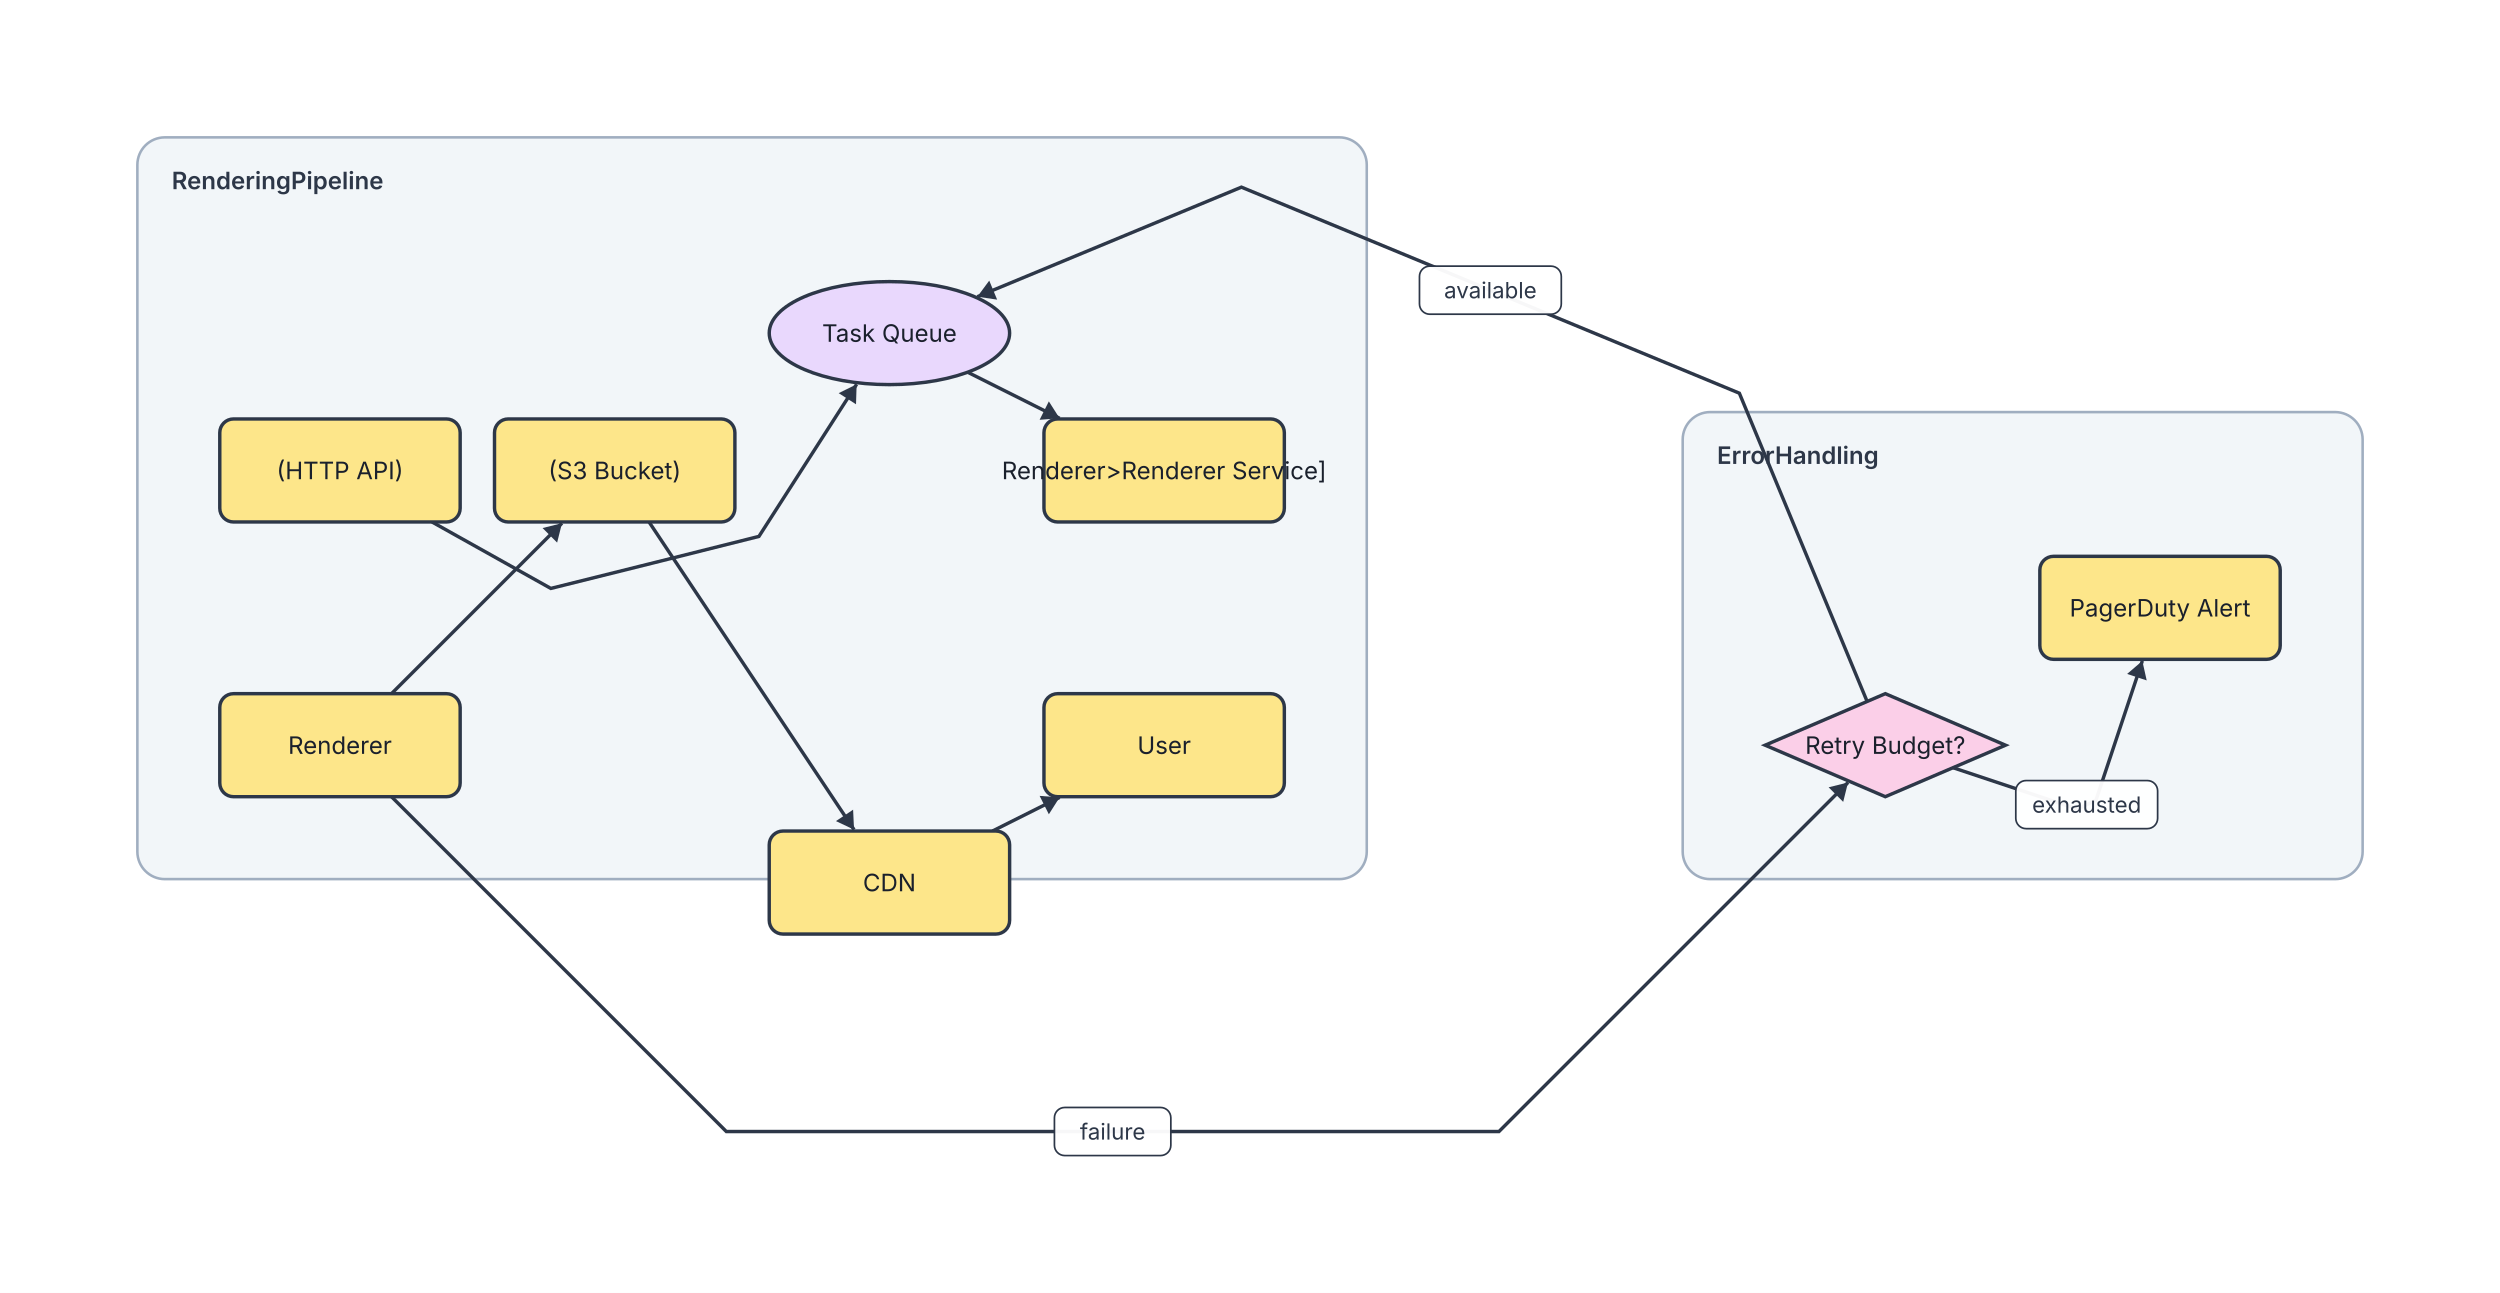
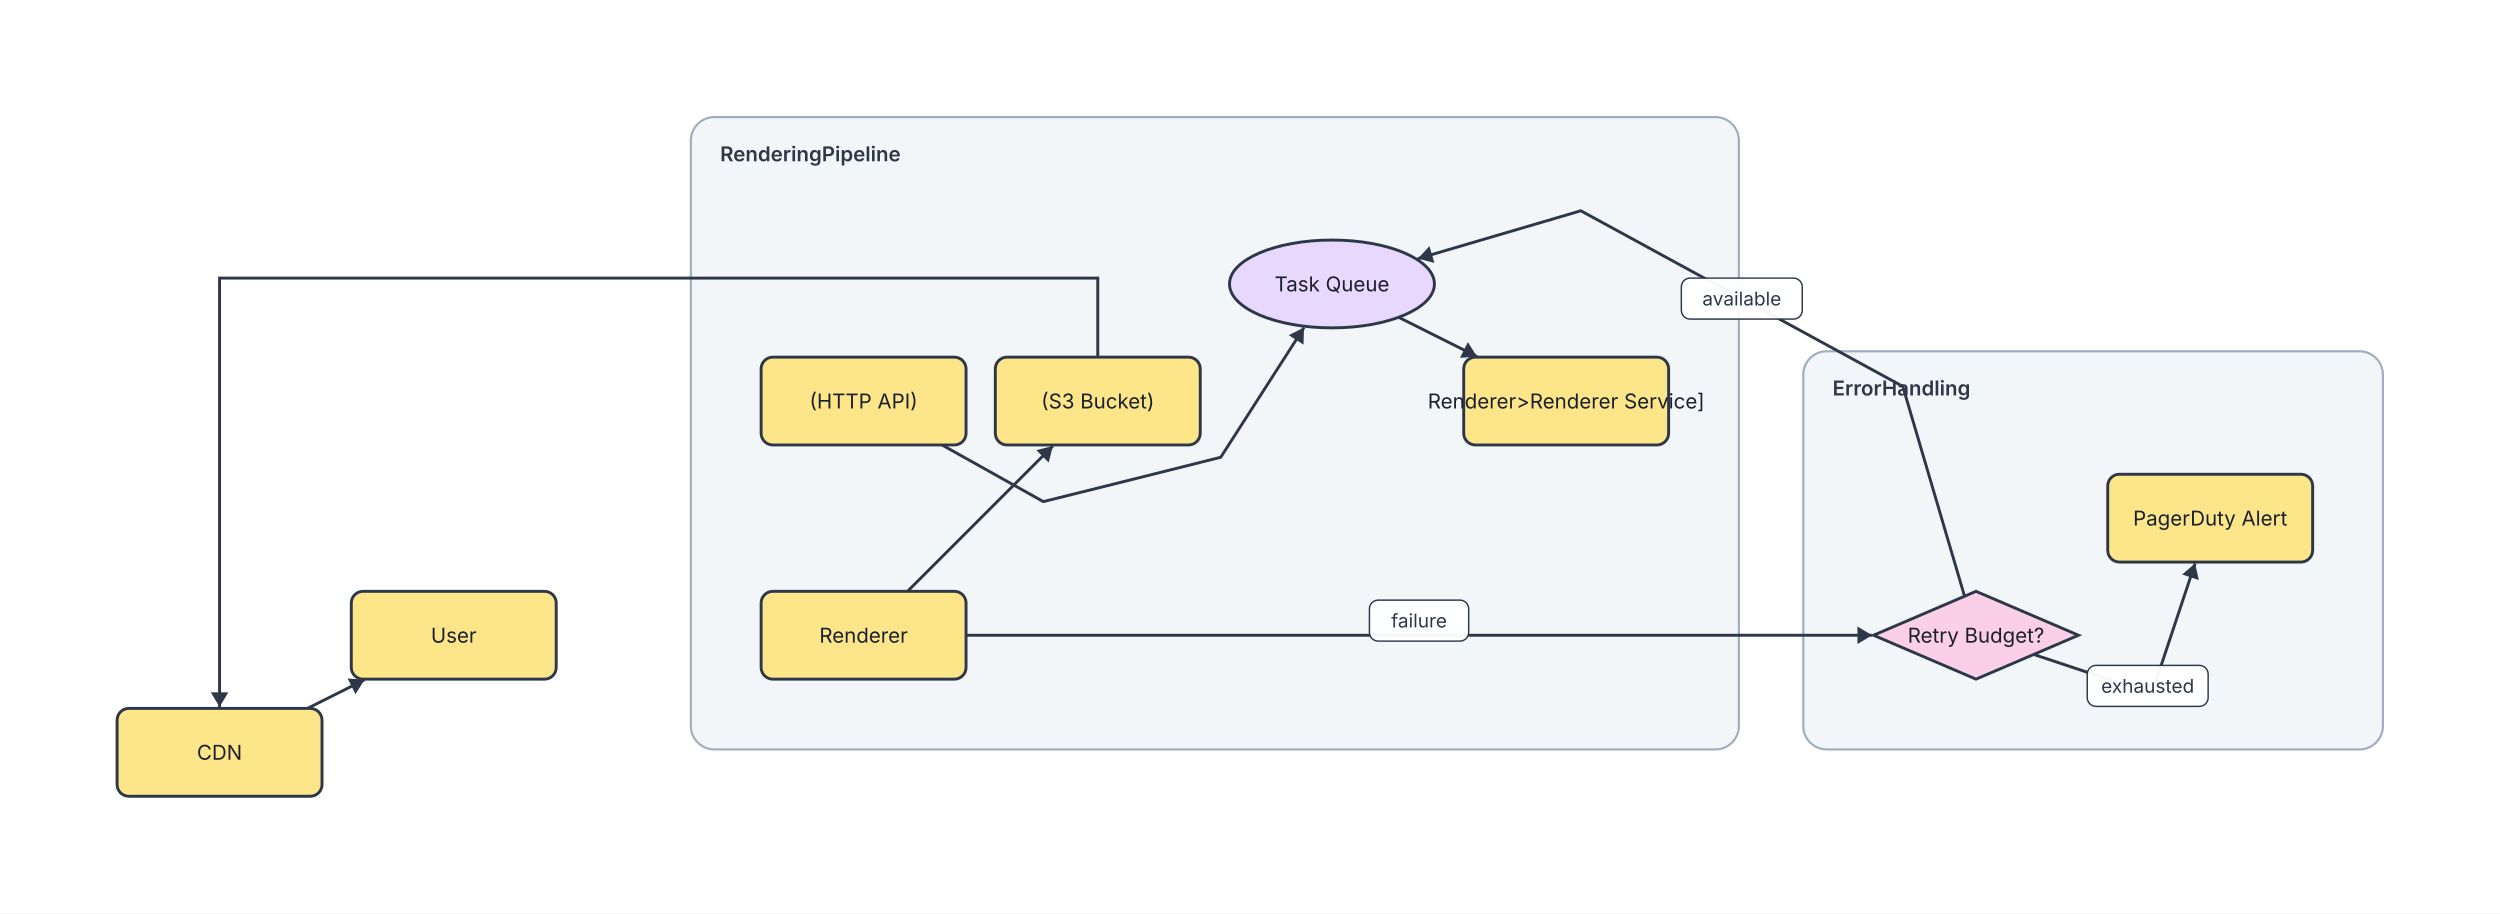
- <svg xmlns="http://www.w3.org/2000/svg" width="1456" height="753" viewBox="0 0 1456 753" font-family="Inter, system-ui, sans-serif">
+ <svg xmlns="http://www.w3.org/2000/svg" width="1708" height="624" viewBox="0 0 1708 624" font-family="Inter, system-ui, sans-serif">
  <defs>
    <marker id="arrow-end" markerWidth="8" markerHeight="8" refX="6" refY="4" orient="auto" markerUnits="strokeWidth">
      <path d="M1,1 L6,4 L1,7 z" fill="context-stroke" />
    </marker>
    <marker id="arrow-start" markerWidth="8" markerHeight="8" refX="2" refY="4" orient="auto" markerUnits="strokeWidth">
      <path d="M7,1 L2,4 L7,7 z" fill="context-stroke" />
    </marker>
  </defs>
  <rect width="100%" height="100%" fill="white" />
  <g class="subgraph" data-id="RenderingPipeline">
-     <rect x="80.0" y="80.0" width="716.0" height="432.0" rx="16" ry="16" fill="#edf2f7" fill-opacity="0.7" stroke="#a0aec0" stroke-width="1.5" />
-     <text x="100.0" y="100.0" fill="#2d3748" font-size="14" font-weight="600" text-anchor="start" dominant-baseline="hanging">RenderingPipeline</text>
+     <rect x="472.0" y="80.0" width="716.0" height="432.0" rx="16" ry="16" fill="#edf2f7" fill-opacity="0.7" stroke="#a0aec0" stroke-width="1.5" />
+     <text x="492.0" y="100.0" fill="#2d3748" font-size="14" font-weight="600" text-anchor="start" dominant-baseline="hanging">RenderingPipeline</text>
  </g>
  <g class="subgraph" data-id="ErrorHandling">
-     <rect x="980.0" y="240.0" width="396.0" height="272.0" rx="16" ry="16" fill="#edf2f7" fill-opacity="0.7" stroke="#a0aec0" stroke-width="1.5" />
-     <text x="1000.0" y="260.0" fill="#2d3748" font-size="14" font-weight="600" text-anchor="start" dominant-baseline="hanging">ErrorHandling</text>
+     <rect x="1232.0" y="240.0" width="396.0" height="272.0" rx="16" ry="16" fill="#edf2f7" fill-opacity="0.7" stroke="#a0aec0" stroke-width="1.5" />
+     <text x="1252.0" y="260.0" fill="#2d3748" font-size="14" font-weight="600" text-anchor="start" dominant-baseline="hanging">ErrorHandling</text>
  </g>
-   <polyline points="251.6,304.0 320.8,342.7 381.4,327.6 442.0,312.4 498.9,223.8" fill="none" stroke="#2d3748" stroke-width="2" marker-end="url(#arrow-end)" />
-   <line x1="563.6" y1="216.8" x2="617.1" y2="243.6" stroke="#2d3748" stroke-width="2" marker-end="url(#arrow-end)" />
-   <line x1="228.0" y1="404.0" x2="327.3" y2="304.7" stroke="#2d3748" stroke-width="2" marker-end="url(#arrow-end)" />
-   <polyline points="228.0,464.0 423.0,659.0 648.0,659.0 873.0,659.0 1076.3,455.7" fill="none" stroke="#2d3748" stroke-width="2" marker-end="url(#arrow-end)" />
+   <polyline points="643.6,304.0 712.8,342.7 773.4,327.6 834.0,312.4 890.9,223.8" fill="none" stroke="#2d3748" stroke-width="2" marker-end="url(#arrow-end)" />
+   <line x1="955.6" y1="216.8" x2="1009.1" y2="243.6" stroke="#2d3748" stroke-width="2" marker-end="url(#arrow-end)" />
+   <line x1="620.0" y1="404.0" x2="719.3" y2="304.7" stroke="#2d3748" stroke-width="2" marker-end="url(#arrow-end)" />
+   <line x1="660.0" y1="434.0" x2="1279.0" y2="434.0" stroke="#2d3748" stroke-width="2" marker-end="url(#arrow-end)" />
  <g pointer-events="none">
-     <rect x="614.1" y="645.0" width="67.8" height="28.0" rx="6" ry="6" fill="white" fill-opacity="0.96" stroke="#2d3748" stroke-width="1" />
-     <text x="648.0" y="659.0" fill="#2d3748" font-size="13" text-anchor="middle" dominant-baseline="middle" xml:space="preserve">failure</text>
+     <rect x="935.6" y="410.0" width="67.8" height="28.0" rx="6" ry="6" fill="white" fill-opacity="0.96" stroke="#2d3748" stroke-width="1" />
+     <text x="969.5" y="424.0" fill="#2d3748" font-size="13" text-anchor="middle" dominant-baseline="middle" xml:space="preserve">failure</text>
  </g>
-   <polyline points="1137.4,447.1 1210.0,471.3 1215.3,468.6 1220.7,466.0 1247.7,384.9" fill="none" stroke="#2d3748" stroke-width="2" marker-end="url(#arrow-end)" />
+   <polyline points="1389.4,447.1 1462.0,471.3 1467.3,468.6 1472.7,466.0 1499.7,384.9" fill="none" stroke="#2d3748" stroke-width="2" marker-end="url(#arrow-end)" />
  <g pointer-events="none">
-     <rect x="1174.0" y="454.6" width="82.6" height="28.0" rx="6" ry="6" fill="white" fill-opacity="0.96" stroke="#2d3748" stroke-width="1" />
-     <text x="1215.3" y="468.6" fill="#2d3748" font-size="13" text-anchor="middle" dominant-baseline="middle" xml:space="preserve">exhausted</text>
+     <rect x="1426.0" y="454.6" width="82.6" height="28.0" rx="6" ry="6" fill="white" fill-opacity="0.96" stroke="#2d3748" stroke-width="1" />
+     <text x="1467.3" y="468.6" fill="#2d3748" font-size="13" text-anchor="middle" dominant-baseline="middle" xml:space="preserve">exhausted</text>
  </g>
-   <polyline points="1087.4,408.5 1013.0,229.0 868.0,169.0 723.0,109.0 569.2,172.8" fill="none" stroke="#2d3748" stroke-width="2" marker-end="url(#arrow-end)" />
+   <polyline points="1342.2,407.4 1300.0,264.0 1190.0,204.0 1080.0,144.0 968.7,176.7" fill="none" stroke="#2d3748" stroke-width="2" marker-end="url(#arrow-end)" />
  <g pointer-events="none">
-     <rect x="826.7" y="155.0" width="82.6" height="28.0" rx="6" ry="6" fill="white" fill-opacity="0.96" stroke="#2d3748" stroke-width="1" />
-     <text x="868.0" y="169.0" fill="#2d3748" font-size="13" text-anchor="middle" dominant-baseline="middle" xml:space="preserve">available</text>
+     <rect x="1148.7" y="190.0" width="82.6" height="28.0" rx="6" ry="6" fill="white" fill-opacity="0.96" stroke="#2d3748" stroke-width="1" />
+     <text x="1190.0" y="204.0" fill="#2d3748" font-size="13" text-anchor="middle" dominant-baseline="middle" xml:space="preserve">available</text>
  </g>
-   <line x1="378.0" y1="304.0" x2="497.4" y2="483.2" stroke="#2d3748" stroke-width="2" marker-end="url(#arrow-end)" />
-   <line x1="578.0" y1="484.0" x2="617.1" y2="464.4" stroke="#2d3748" stroke-width="2" marker-end="url(#arrow-end)" />
-   <rect x="288.0" y="244.0" width="140.0" height="60.0" rx="8" ry="8" fill="#fde68a" stroke="#2d3748" stroke-width="2" />
-   <text x="358.0" y="274.0" fill="#1a202c" font-size="14" text-anchor="middle" dominant-baseline="middle">(S3 Bucket)</text>
-   <rect x="448.0" y="484.0" width="140.0" height="60.0" rx="8" ry="8" fill="#fde68a" stroke="#2d3748" stroke-width="2" />
-   <text x="518.0" y="514.0" fill="#1a202c" font-size="14" text-anchor="middle" dominant-baseline="middle">CDN</text>
-   <rect x="608.0" y="404.0" width="140.0" height="60.0" rx="8" ry="8" fill="#fde68a" stroke="#2d3748" stroke-width="2" />
-   <text x="678.0" y="434.0" fill="#1a202c" font-size="14" text-anchor="middle" dominant-baseline="middle">User</text>
-   <rect x="128.0" y="244.0" width="140.0" height="60.0" rx="8" ry="8" fill="#fde68a" stroke="#2d3748" stroke-width="2" />
-   <text x="198.0" y="274.0" fill="#1a202c" font-size="14" text-anchor="middle" dominant-baseline="middle">(HTTP API)</text>
-   <rect x="128.0" y="404.0" width="140.0" height="60.0" rx="8" ry="8" fill="#fde68a" stroke="#2d3748" stroke-width="2" />
-   <text x="198.0" y="434.0" fill="#1a202c" font-size="14" text-anchor="middle" dominant-baseline="middle">Renderer</text>
-   <polygon points="1098.0,404.0 1168.0,434.0 1098.0,464.0 1028.0,434.0" fill="#fbcfe8" stroke="#2d3748" stroke-width="2" />
-   <text x="1098.0" y="434.0" fill="#1a202c" font-size="14" text-anchor="middle" dominant-baseline="middle">Retry Budget?</text>
-   <rect x="1188.0" y="324.0" width="140.0" height="60.0" rx="8" ry="8" fill="#fde68a" stroke="#2d3748" stroke-width="2" />
-   <text x="1258.0" y="354.0" fill="#1a202c" font-size="14" text-anchor="middle" dominant-baseline="middle">PagerDuty Alert</text>
-   <rect x="608.0" y="244.0" width="140.0" height="60.0" rx="8" ry="8" fill="#fde68a" stroke="#2d3748" stroke-width="2" />
-   <text x="678.0" y="274.0" fill="#1a202c" font-size="14" text-anchor="middle" dominant-baseline="middle">Renderer&gt;Renderer Service]</text>
-   <ellipse cx="518.0" cy="194.0" rx="70.0" ry="30.0" fill="#e9d8fd" stroke="#2d3748" stroke-width="2" />
-   <text x="518.0" y="194.0" fill="#1a202c" font-size="14" text-anchor="middle" dominant-baseline="middle">Task Queue</text>
+   <polyline points="750.0,244.0 750.0,190.0 150.0,190.0 150.0,483.0" fill="none" stroke="#2d3748" stroke-width="2" marker-end="url(#arrow-end)" />
+   <line x1="210.0" y1="484.0" x2="249.1" y2="464.4" stroke="#2d3748" stroke-width="2" marker-end="url(#arrow-end)" />
+   <polygon points="1350.0,404.0 1420.0,434.0 1350.0,464.0 1280.0,434.0" fill="#fbcfe8" stroke="#2d3748" stroke-width="2" />
+   <text x="1350.0" y="434.0" fill="#1a202c" font-size="14" text-anchor="middle" dominant-baseline="middle">Retry Budget?</text>
+   <rect x="240.0" y="404.0" width="140.0" height="60.0" rx="8" ry="8" fill="#fde68a" stroke="#2d3748" stroke-width="2" />
+   <text x="310.0" y="434.0" fill="#1a202c" font-size="14" text-anchor="middle" dominant-baseline="middle">User</text>
+   <rect x="1440.0" y="324.0" width="140.0" height="60.0" rx="8" ry="8" fill="#fde68a" stroke="#2d3748" stroke-width="2" />
+   <text x="1510.0" y="354.0" fill="#1a202c" font-size="14" text-anchor="middle" dominant-baseline="middle">PagerDuty Alert</text>
+   <rect x="520.0" y="244.0" width="140.0" height="60.0" rx="8" ry="8" fill="#fde68a" stroke="#2d3748" stroke-width="2" />
+   <text x="590.0" y="274.0" fill="#1a202c" font-size="14" text-anchor="middle" dominant-baseline="middle">(HTTP API)</text>
+   <ellipse cx="910.0" cy="194.0" rx="70.0" ry="30.0" fill="#e9d8fd" stroke="#2d3748" stroke-width="2" />
+   <text x="910.0" y="194.0" fill="#1a202c" font-size="14" text-anchor="middle" dominant-baseline="middle">Task Queue</text>
+   <rect x="520.0" y="404.0" width="140.0" height="60.0" rx="8" ry="8" fill="#fde68a" stroke="#2d3748" stroke-width="2" />
+   <text x="590.0" y="434.0" fill="#1a202c" font-size="14" text-anchor="middle" dominant-baseline="middle">Renderer</text>
+   <rect x="680.0" y="244.0" width="140.0" height="60.0" rx="8" ry="8" fill="#fde68a" stroke="#2d3748" stroke-width="2" />
+   <text x="750.0" y="274.0" fill="#1a202c" font-size="14" text-anchor="middle" dominant-baseline="middle">(S3 Bucket)</text>
+   <rect x="80.0" y="484.0" width="140.0" height="60.0" rx="8" ry="8" fill="#fde68a" stroke="#2d3748" stroke-width="2" />
+   <text x="150.0" y="514.0" fill="#1a202c" font-size="14" text-anchor="middle" dominant-baseline="middle">CDN</text>
+   <rect x="1000.0" y="244.0" width="140.0" height="60.0" rx="8" ry="8" fill="#fde68a" stroke="#2d3748" stroke-width="2" />
+   <text x="1070.0" y="274.0" fill="#1a202c" font-size="14" text-anchor="middle" dominant-baseline="middle">Renderer&gt;Renderer Service]</text>
</svg>
